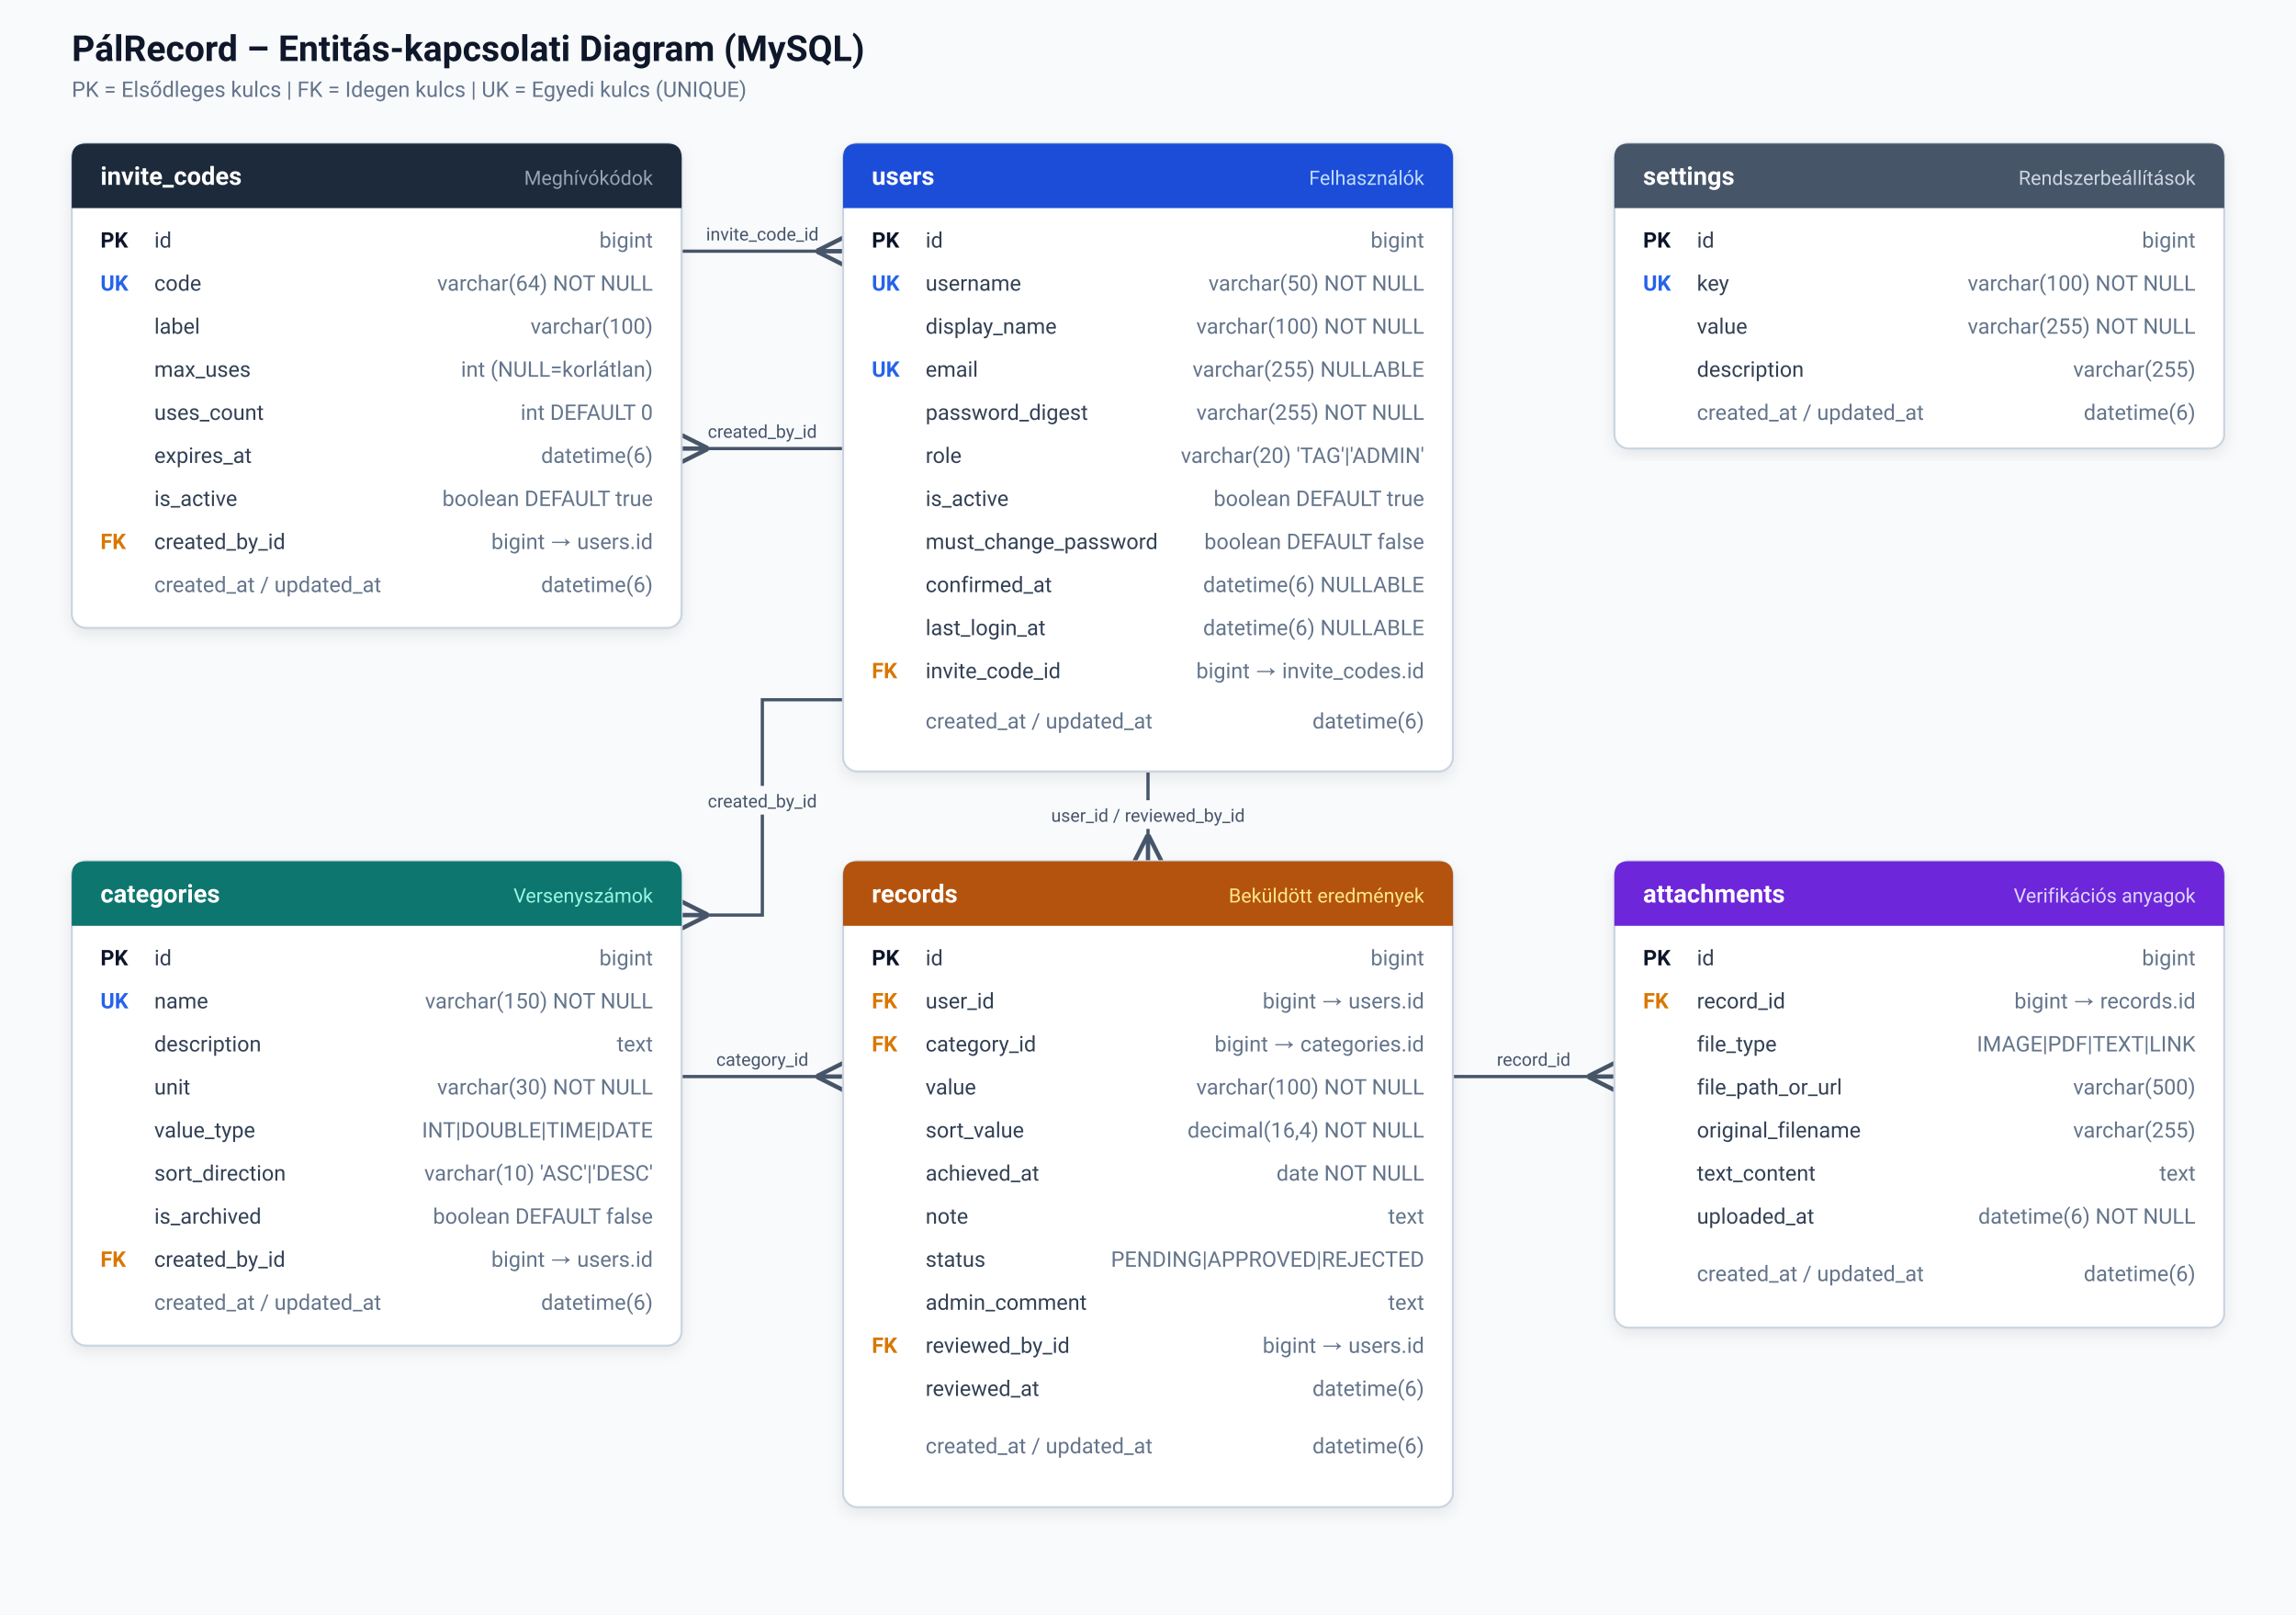
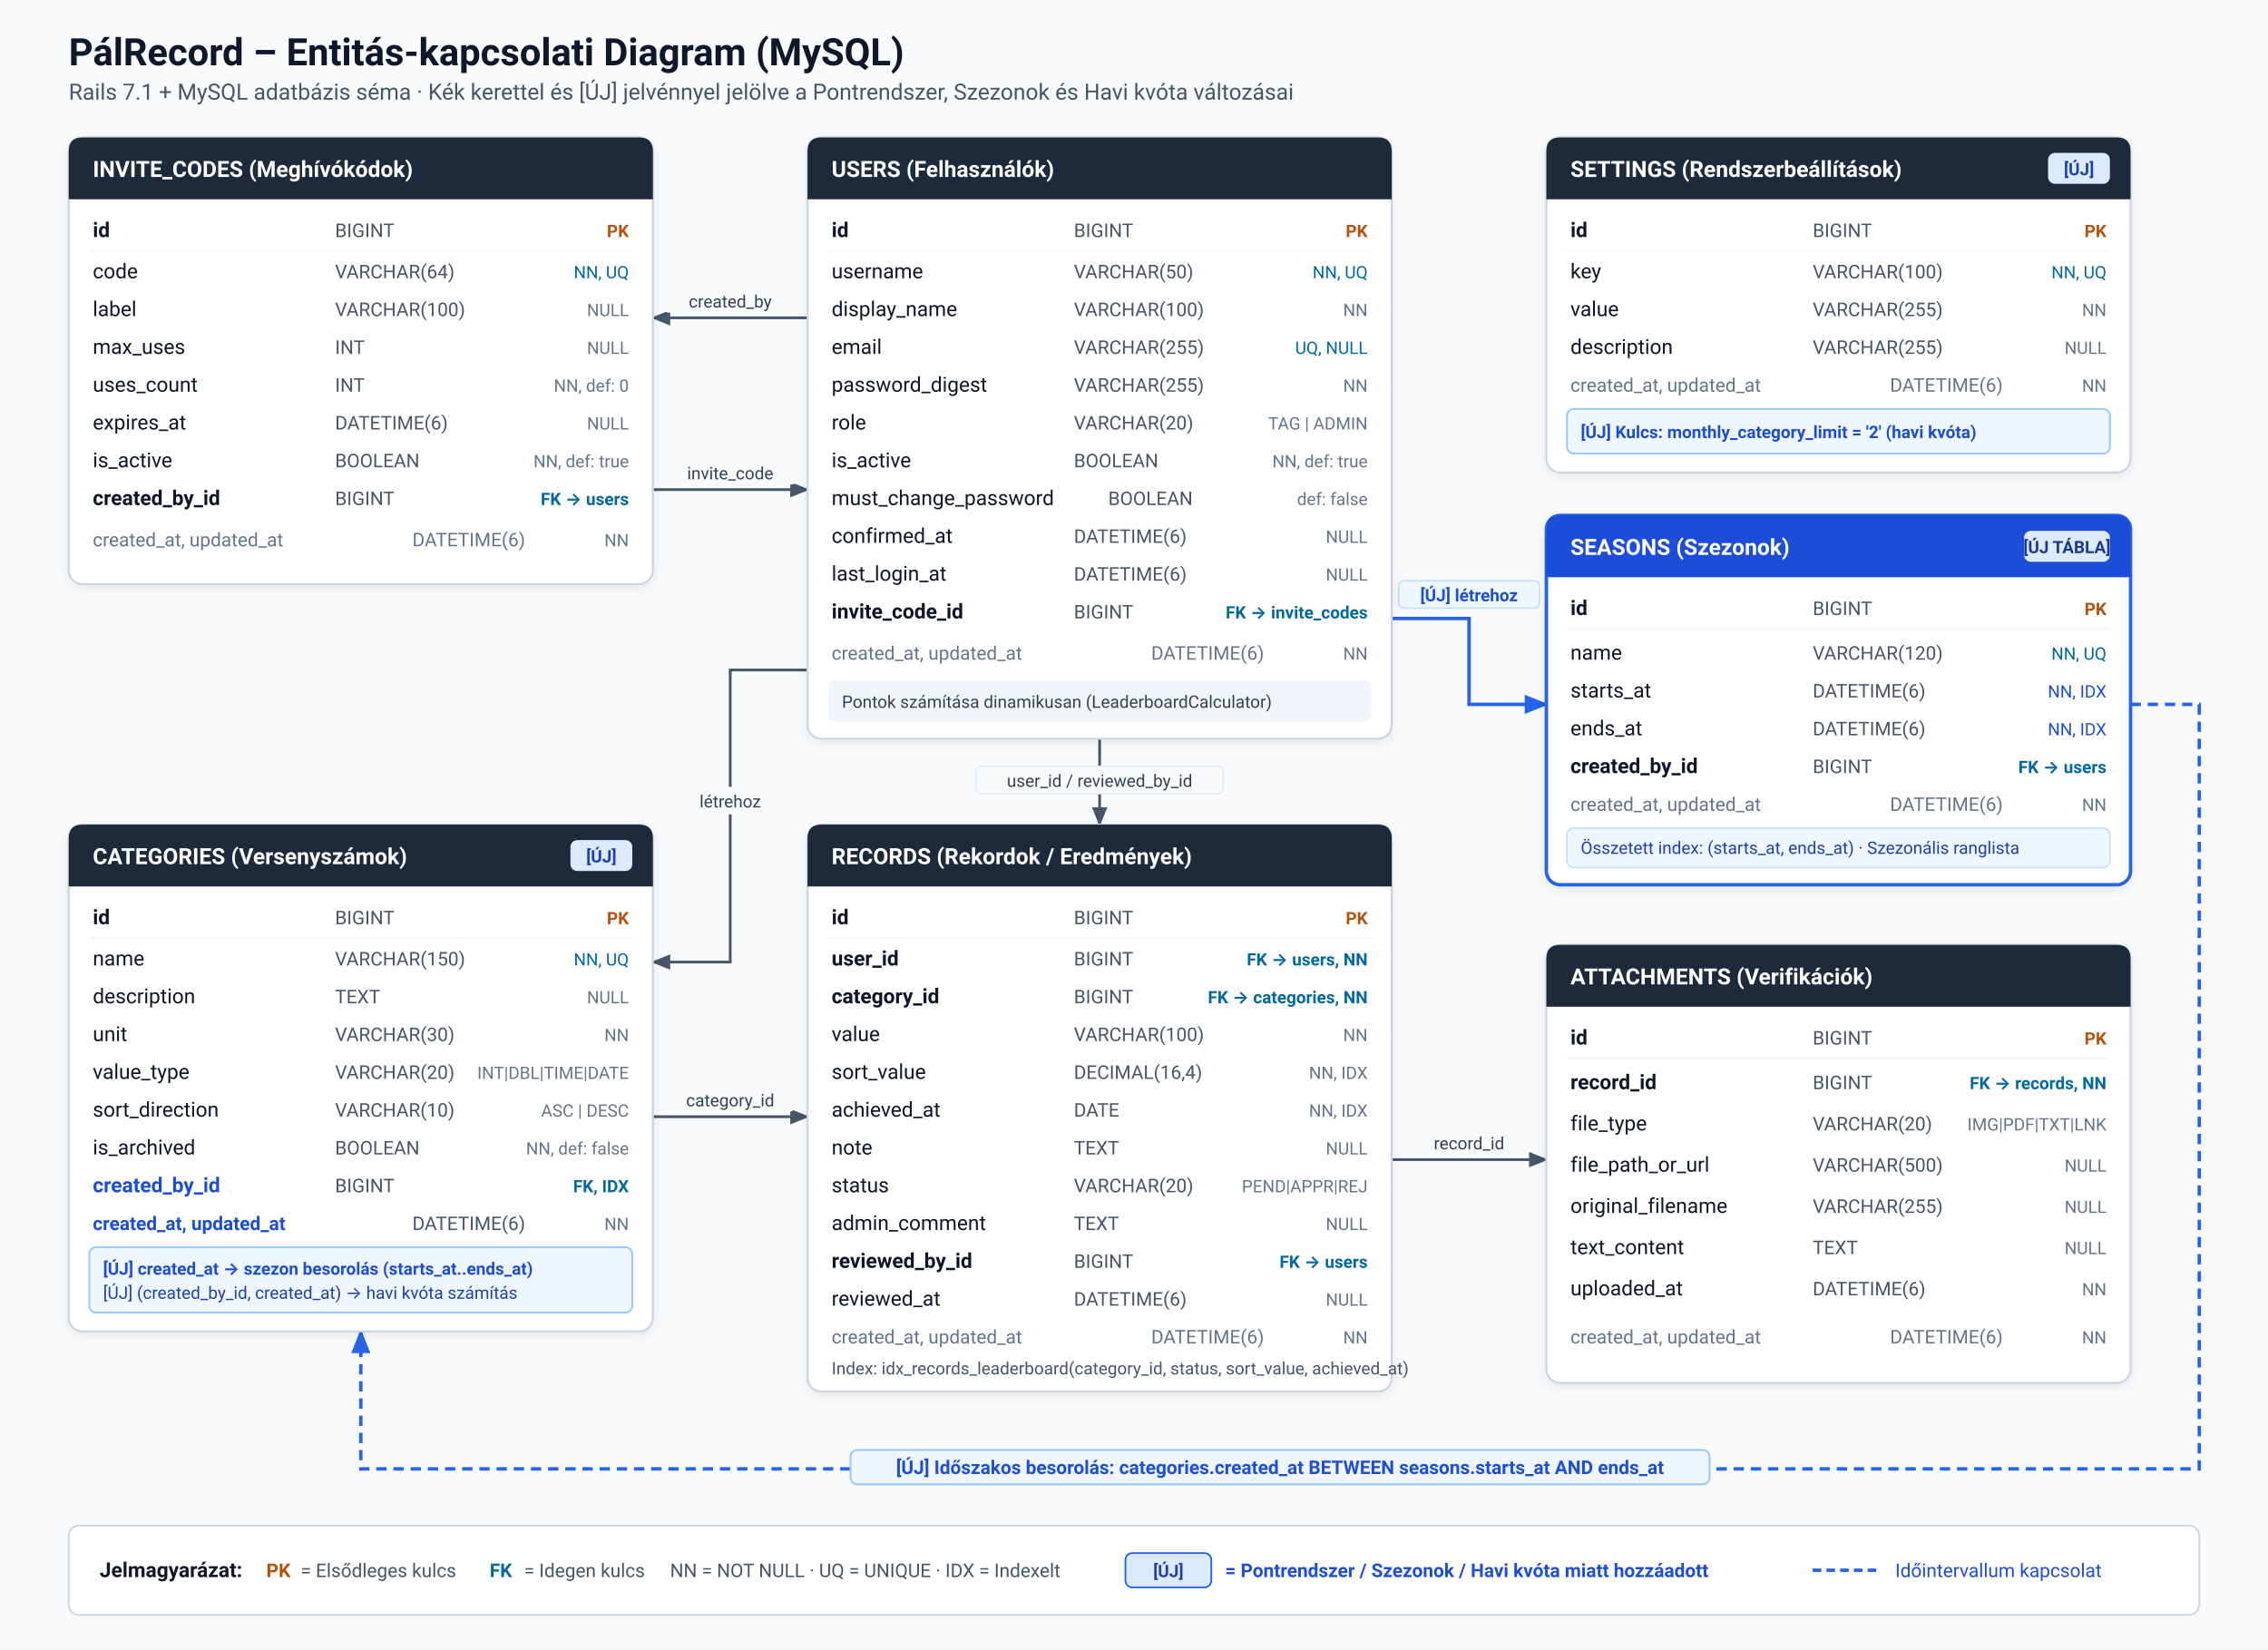
- <svg xmlns="http://www.w3.org/2000/svg" viewBox="0 0 1280 900" width="1280" height="900" font-family="Segoe UI, Roboto, Helvetica, Arial, sans-serif">
+ <svg xmlns="http://www.w3.org/2000/svg" viewBox="0 0 1320 960" width="1320" height="960" font-family="system-ui, -apple-system, Segoe UI, Roboto, sans-serif">
  <defs>
    <filter id="shadow" x="-4%" y="-4%" width="108%" height="108%">
-       <feDropShadow dx="0" dy="3" stdDeviation="4" flood-color="#0f172a" flood-opacity="0.08" />
+       <feDropShadow dx="0" dy="2" stdDeviation="3" flood-color="#0f172a" flood-opacity="0.08" />
    </filter>
-     <marker id="many" viewBox="0 0 12 12" refX="10" refY="6" markerWidth="10" markerHeight="10" orient="auto-start-reverse">
-       <path d="M 0 6 L 10 1 M 0 6 L 10 6 M 0 6 L 10 11" stroke="#475569" stroke-width="1.6" fill="none" />
+     <marker id="arrow" viewBox="0 0 10 10" refX="9" refY="5" markerWidth="7" markerHeight="7" orient="auto-start-reverse">
+       <path d="M 0 1 L 10 5 L 0 9 z" fill="#475569" />
    </marker>
-     <marker id="one" viewBox="0 0 12 12" refX="4" refY="6" markerWidth="10" markerHeight="10" orient="auto-start-reverse">
-       <path d="M 5 1 L 5 11" stroke="#475569" stroke-width="1.8" fill="none" />
+     <marker id="arrow-new" viewBox="0 0 10 10" refX="9" refY="5" markerWidth="7" markerHeight="7" orient="auto-start-reverse">
+       <path d="M 0 1 L 10 5 L 0 9 z" fill="#2563eb" />
    </marker>
  </defs>
-   <rect width="1280" height="900" fill="#f8fafc" />
-   <text x="40" y="34" font-size="20" font-weight="700" fill="#0f172a">PálRecord – Entitás-kapcsolati Diagram (MySQL)</text>
-   <text x="40" y="54" font-size="12" fill="#64748b">PK = Elsődleges kulcs | FK = Idegen kulcs | UK = Egyedi kulcs (UNIQUE)</text>
-   <path d="M 380 140 L 470 140" stroke="#475569" stroke-width="1.8" fill="none" marker-start="url(#one)" marker-end="url(#many)" />
-   <rect x="392" y="122" width="66" height="16" rx="3" fill="#f8fafc" />
-   <text x="425" y="134" font-size="10" text-anchor="middle" fill="#475569">invite_code_id</text>
-   <path d="M 470 250 L 380 250" stroke="#475569" stroke-width="1.8" fill="none" marker-start="url(#one)" marker-end="url(#many)" />
-   <rect x="392" y="232" width="66" height="16" rx="3" fill="#f8fafc" />
-   <text x="425" y="244" font-size="10" text-anchor="middle" fill="#475569">created_by_id</text>
-   <path d="M 470 390 L 425 390 L 425 510 L 380 510" stroke="#475569" stroke-width="1.8" fill="none" marker-start="url(#one)" marker-end="url(#many)" />
-   <rect x="390" y="438" width="70" height="16" rx="3" fill="#f8fafc" />
-   <text x="425" y="450" font-size="10" text-anchor="middle" fill="#475569">created_by_id</text>
-   <path d="M 640 430 L 640 480" stroke="#475569" stroke-width="1.8" fill="none" marker-start="url(#one)" marker-end="url(#many)" />
-   <rect x="575" y="446" width="130" height="16" rx="3" fill="#f8fafc" />
-   <text x="640" y="458" font-size="10" text-anchor="middle" fill="#475569">user_id / reviewed_by_id</text>
-   <path d="M 380 600 L 470 600" stroke="#475569" stroke-width="1.8" fill="none" marker-start="url(#one)" marker-end="url(#many)" />
-   <rect x="395" y="582" width="60" height="16" rx="3" fill="#f8fafc" />
-   <text x="425" y="594" font-size="10" text-anchor="middle" fill="#475569">category_id</text>
-   <path d="M 810 600 L 900 600" stroke="#475569" stroke-width="1.8" fill="none" marker-start="url(#one)" marker-end="url(#many)" />
-   <rect x="828" y="582" width="54" height="16" rx="3" fill="#f8fafc" />
-   <text x="855" y="594" font-size="10" text-anchor="middle" fill="#475569">record_id</text>
+   <rect width="1320" height="960" fill="#f8fafc" />
+   <text x="40" y="38" font-size="22" font-weight="700" fill="#0f172a">PálRecord – Entitás-kapcsolati Diagram (MySQL)</text>
+   <text x="40" y="58" font-size="13" fill="#475569">Rails 7.1 + MySQL adatbázis séma · Kék kerettel és [ÚJ] jelvénnyel jelölve a Pontrendszer, Szezonok és Havi kvóta változásai</text>
+   <path d="M 470 185 L 380 185" fill="none" stroke="#475569" stroke-width="1.6" marker-end="url(#arrow)" />
+   <rect x="387" y="168" width="76" height="14" rx="2" fill="#f8fafc" />
+   <text x="425" y="179" font-size="10" text-anchor="middle" fill="#334155">created_by</text>
+   <path d="M 380 285 L 470 285" fill="none" stroke="#475569" stroke-width="1.6" marker-end="url(#arrow)" />
+   <rect x="387" y="268" width="76" height="14" rx="2" fill="#f8fafc" />
+   <text x="425" y="279" font-size="10" text-anchor="middle" fill="#334155">invite_code</text>
+   <path d="M 470 390 L 425 390 L 425 560 L 380 560" fill="none" stroke="#475569" stroke-width="1.6" marker-end="url(#arrow)" />
+   <rect x="390" y="458" width="70" height="16" rx="3" fill="#f8fafc" />
+   <text x="425" y="470" font-size="10" text-anchor="middle" fill="#334155">létrehoz</text>
+   <path d="M 640 430 L 640 480" fill="none" stroke="#475569" stroke-width="1.6" marker-end="url(#arrow)" />
+   <rect x="568" y="446" width="144" height="16" rx="3" fill="#f8fafc" stroke="#e2e8f0" stroke-width="0.8" />
+   <text x="640" y="458" font-size="10" text-anchor="middle" fill="#334155">user_id / reviewed_by_id</text>
+   <path d="M 380 650 L 470 650" fill="none" stroke="#475569" stroke-width="1.6" marker-end="url(#arrow)" />
+   <rect x="388" y="633" width="74" height="14" rx="2" fill="#f8fafc" />
+   <text x="425" y="644" font-size="10" text-anchor="middle" fill="#334155">category_id</text>
+   <path d="M 810 675 L 900 675" fill="none" stroke="#475569" stroke-width="1.6" marker-end="url(#arrow)" />
+   <rect x="820" y="658" width="70" height="14" rx="2" fill="#f8fafc" />
+   <text x="855" y="669" font-size="10" text-anchor="middle" fill="#334155">record_id</text>
+   <path d="M 810 360 L 855 360 L 855 410 L 900 410" fill="none" stroke="#2563eb" stroke-width="2" marker-end="url(#arrow-new)" />
+   <rect x="814" y="338" width="82" height="16" rx="3" fill="#eff6ff" stroke="#bfdbfe" stroke-width="0.8" />
+   <text x="855" y="350" font-size="10" font-weight="700" text-anchor="middle" fill="#1d4ed8">[ÚJ] létrehoz</text>
+   <path d="M 1240 410 L 1280 410 L 1280 855 L 210 855 L 210 775" fill="none" stroke="#2563eb" stroke-width="2" stroke-dasharray="6,4" marker-end="url(#arrow-new)" />
+   <rect x="495" y="844" width="500" height="20" rx="4" fill="#eff6ff" stroke="#93c5fd" stroke-width="1" />
+   <text x="745" y="858" font-size="11" font-weight="600" text-anchor="middle" fill="#1d4ed8">[ÚJ] Időszakos besorolás: categories.created_at BETWEEN seasons.starts_at AND ends_at</text>
  <g transform="translate(40, 80)" filter="url(#shadow)">
-     <rect width="340" height="270" rx="8" fill="#ffffff" stroke="#cbd5e1" stroke-width="1.2" />
-     <path d="M 0 8 Q 0 0 8 0 L 332 0 Q 340 0 340 8 L 340 36 L 0 36 Z" fill="#1e293b" />
-     <text x="16" y="23" font-size="14" font-weight="700" fill="#ffffff">invite_codes</text>
-     <text x="324" y="23" font-size="11" text-anchor="end" fill="#94a3b8">Meghívókódok</text>
-     <g font-size="12" fill="#334155">
-       <text x="16" y="58" font-weight="700" fill="#0f172a">PK</text>
-       <text x="46" y="58">id</text>
-       <text x="324" y="58" text-anchor="end" fill="#64748b">bigint</text>
-       <text x="16" y="82" font-weight="700" fill="#2563eb">UK</text>
-       <text x="46" y="82">code</text>
-       <text x="324" y="82" text-anchor="end" fill="#64748b">varchar(64) NOT NULL</text>
-       <text x="46" y="106">label</text>
-       <text x="324" y="106" text-anchor="end" fill="#64748b">varchar(100)</text>
-       <text x="46" y="130">max_uses</text>
-       <text x="324" y="130" text-anchor="end" fill="#64748b">int (NULL=korlátlan)</text>
-       <text x="46" y="154">uses_count</text>
-       <text x="324" y="154" text-anchor="end" fill="#64748b">int DEFAULT 0</text>
-       <text x="46" y="178">expires_at</text>
-       <text x="324" y="178" text-anchor="end" fill="#64748b">datetime(6)</text>
-       <text x="46" y="202">is_active</text>
-       <text x="324" y="202" text-anchor="end" fill="#64748b">boolean DEFAULT true</text>
-       <text x="16" y="226" font-weight="700" fill="#d97706">FK</text>
-       <text x="46" y="226">created_by_id</text>
-       <text x="324" y="226" text-anchor="end" fill="#64748b">bigint → users.id</text>
-       <text x="46" y="250" fill="#64748b">created_at / updated_at</text>
-       <text x="324" y="250" text-anchor="end" fill="#64748b">datetime(6)</text>
-     </g>
+     <rect width="340" height="260" rx="8" fill="#ffffff" stroke="#cbd5e1" stroke-width="1.2" />
+     <path d="M 0 8 Q 0 0 8 0 L 332 0 Q 340 0 340 8 L 340 36 L 0 36 Z" fill="#1e293b" />
+     <text x="14" y="23" font-size="13" font-weight="700" fill="#ffffff">INVITE_CODES (Meghívókódok)</text>
+     <text x="14" y="58" font-size="12" font-weight="700" fill="#0f172a">id</text>
+     <text x="155" y="58" font-size="11" fill="#475569">BIGINT</text>
+     <text x="326" y="58" font-size="10" font-weight="700" text-anchor="end" fill="#b45309">PK</text>
+     <line x1="12" y1="66" x2="328" y2="66" stroke="#f1f5f9" />
+     <text x="14" y="82" font-size="12" fill="#0f172a">code</text>
+     <text x="155" y="82" font-size="11" fill="#475569">VARCHAR(64)</text>
+     <text x="326" y="82" font-size="10" text-anchor="end" fill="#0369a1">NN, UQ</text>
+     <text x="14" y="104" font-size="12" fill="#0f172a">label</text>
+     <text x="155" y="104" font-size="11" fill="#475569">VARCHAR(100)</text>
+     <text x="326" y="104" font-size="10" text-anchor="end" fill="#64748b">NULL</text>
+     <text x="14" y="126" font-size="12" fill="#0f172a">max_uses</text>
+     <text x="155" y="126" font-size="11" fill="#475569">INT</text>
+     <text x="326" y="126" font-size="10" text-anchor="end" fill="#64748b">NULL</text>
+     <text x="14" y="148" font-size="12" fill="#0f172a">uses_count</text>
+     <text x="155" y="148" font-size="11" fill="#475569">INT</text>
+     <text x="326" y="148" font-size="10" text-anchor="end" fill="#64748b">NN, def: 0</text>
+     <text x="14" y="170" font-size="12" fill="#0f172a">expires_at</text>
+     <text x="155" y="170" font-size="11" fill="#475569">DATETIME(6)</text>
+     <text x="326" y="170" font-size="10" text-anchor="end" fill="#64748b">NULL</text>
+     <text x="14" y="192" font-size="12" fill="#0f172a">is_active</text>
+     <text x="155" y="192" font-size="11" fill="#475569">BOOLEAN</text>
+     <text x="326" y="192" font-size="10" text-anchor="end" fill="#64748b">NN, def: true</text>
+     <text x="14" y="214" font-size="12" font-weight="600" fill="#0f172a">created_by_id</text>
+     <text x="155" y="214" font-size="11" fill="#475569">BIGINT</text>
+     <text x="326" y="214" font-size="10" font-weight="700" text-anchor="end" fill="#0369a1">FK → users</text>
+     <text x="14" y="238" font-size="11" fill="#64748b">created_at, updated_at</text>
+     <text x="200" y="238" font-size="11" fill="#64748b">DATETIME(6)</text>
+     <text x="326" y="238" font-size="10" text-anchor="end" fill="#64748b">NN</text>
  </g>
  <g transform="translate(470, 80)" filter="url(#shadow)">
    <rect width="340" height="350" rx="8" fill="#ffffff" stroke="#cbd5e1" stroke-width="1.2" />
+     <path d="M 0 8 Q 0 0 8 0 L 332 0 Q 340 0 340 8 L 340 36 L 0 36 Z" fill="#1e293b" />
+     <text x="14" y="23" font-size="13" font-weight="700" fill="#ffffff">USERS (Felhasználók)</text>
+     <text x="14" y="58" font-size="12" font-weight="700" fill="#0f172a">id</text>
+     <text x="155" y="58" font-size="11" fill="#475569">BIGINT</text>
+     <text x="326" y="58" font-size="10" font-weight="700" text-anchor="end" fill="#b45309">PK</text>
+     <line x1="12" y1="66" x2="328" y2="66" stroke="#f1f5f9" />
+     <text x="14" y="82" font-size="12" fill="#0f172a">username</text>
+     <text x="155" y="82" font-size="11" fill="#475569">VARCHAR(50)</text>
+     <text x="326" y="82" font-size="10" text-anchor="end" fill="#0369a1">NN, UQ</text>
+     <text x="14" y="104" font-size="12" fill="#0f172a">display_name</text>
+     <text x="155" y="104" font-size="11" fill="#475569">VARCHAR(100)</text>
+     <text x="326" y="104" font-size="10" text-anchor="end" fill="#64748b">NN</text>
+     <text x="14" y="126" font-size="12" fill="#0f172a">email</text>
+     <text x="155" y="126" font-size="11" fill="#475569">VARCHAR(255)</text>
+     <text x="326" y="126" font-size="10" text-anchor="end" fill="#0369a1">UQ, NULL</text>
+     <text x="14" y="148" font-size="12" fill="#0f172a">password_digest</text>
+     <text x="155" y="148" font-size="11" fill="#475569">VARCHAR(255)</text>
+     <text x="326" y="148" font-size="10" text-anchor="end" fill="#64748b">NN</text>
+     <text x="14" y="170" font-size="12" fill="#0f172a">role</text>
+     <text x="155" y="170" font-size="11" fill="#475569">VARCHAR(20)</text>
+     <text x="326" y="170" font-size="10" text-anchor="end" fill="#64748b">TAG | ADMIN</text>
+     <text x="14" y="192" font-size="12" fill="#0f172a">is_active</text>
+     <text x="155" y="192" font-size="11" fill="#475569">BOOLEAN</text>
+     <text x="326" y="192" font-size="10" text-anchor="end" fill="#64748b">NN, def: true</text>
+     <text x="14" y="214" font-size="12" fill="#0f172a">must_change_password</text>
+     <text x="175" y="214" font-size="11" fill="#475569">BOOLEAN</text>
+     <text x="326" y="214" font-size="10" text-anchor="end" fill="#64748b">def: false</text>
+     <text x="14" y="236" font-size="12" fill="#0f172a">confirmed_at</text>
+     <text x="155" y="236" font-size="11" fill="#475569">DATETIME(6)</text>
+     <text x="326" y="236" font-size="10" text-anchor="end" fill="#64748b">NULL</text>
+     <text x="14" y="258" font-size="12" fill="#0f172a">last_login_at</text>
+     <text x="155" y="258" font-size="11" fill="#475569">DATETIME(6)</text>
+     <text x="326" y="258" font-size="10" text-anchor="end" fill="#64748b">NULL</text>
+     <text x="14" y="280" font-size="12" font-weight="600" fill="#0f172a">invite_code_id</text>
+     <text x="155" y="280" font-size="11" fill="#475569">BIGINT</text>
+     <text x="326" y="280" font-size="10" font-weight="700" text-anchor="end" fill="#0369a1">FK → invite_codes</text>
+     <text x="14" y="304" font-size="11" fill="#64748b">created_at, updated_at</text>
+     <text x="200" y="304" font-size="11" fill="#64748b">DATETIME(6)</text>
+     <text x="326" y="304" font-size="10" text-anchor="end" fill="#64748b">NN</text>
+     <rect x="12" y="316" width="316" height="24" rx="4" fill="#f1f5f9" />
+     <text x="20" y="332" font-size="10" fill="#334155">Pontok számítása dinamikusan (LeaderboardCalculator)</text>
+   </g>
+   <g transform="translate(900, 80)" filter="url(#shadow)">
+     <rect width="340" height="195" rx="8" fill="#ffffff" stroke="#cbd5e1" stroke-width="1.2" />
+     <path d="M 0 8 Q 0 0 8 0 L 332 0 Q 340 0 340 8 L 340 36 L 0 36 Z" fill="#1e293b" />
+     <text x="14" y="23" font-size="13" font-weight="700" fill="#ffffff">SETTINGS (Rendszerbeállítások)</text>
+     <rect x="292" y="9" width="36" height="18" rx="4" fill="#dbeafe" />
+     <text x="310" y="22" font-size="10" font-weight="700" text-anchor="middle" fill="#1e40af">[ÚJ]</text>
+     <text x="14" y="58" font-size="12" font-weight="700" fill="#0f172a">id</text>
+     <text x="155" y="58" font-size="11" fill="#475569">BIGINT</text>
+     <text x="326" y="58" font-size="10" font-weight="700" text-anchor="end" fill="#b45309">PK</text>
+     <line x1="12" y1="66" x2="328" y2="66" stroke="#f1f5f9" />
+     <text x="14" y="82" font-size="12" fill="#0f172a">key</text>
+     <text x="155" y="82" font-size="11" fill="#475569">VARCHAR(100)</text>
+     <text x="326" y="82" font-size="10" text-anchor="end" fill="#0369a1">NN, UQ</text>
+     <text x="14" y="104" font-size="12" fill="#0f172a">value</text>
+     <text x="155" y="104" font-size="11" fill="#475569">VARCHAR(255)</text>
+     <text x="326" y="104" font-size="10" text-anchor="end" fill="#64748b">NN</text>
+     <text x="14" y="126" font-size="12" fill="#0f172a">description</text>
+     <text x="155" y="126" font-size="11" fill="#475569">VARCHAR(255)</text>
+     <text x="326" y="126" font-size="10" text-anchor="end" fill="#64748b">NULL</text>
+     <text x="14" y="148" font-size="11" fill="#64748b">created_at, updated_at</text>
+     <text x="200" y="148" font-size="11" fill="#64748b">DATETIME(6)</text>
+     <text x="326" y="148" font-size="10" text-anchor="end" fill="#64748b">NN</text>
+     <rect x="12" y="158" width="316" height="26" rx="4" fill="#eff6ff" stroke="#93c5fd" stroke-width="1" />
+     <text x="20" y="175" font-size="10" font-weight="700" fill="#1d4ed8">[ÚJ] Kulcs: monthly_category_limit = '2' (havi kvóta)</text>
+   </g>
+   <g transform="translate(900, 300)" filter="url(#shadow)">
+     <rect width="340" height="215" rx="8" fill="#ffffff" stroke="#2563eb" stroke-width="2" />
    <path d="M 0 8 Q 0 0 8 0 L 332 0 Q 340 0 340 8 L 340 36 L 0 36 Z" fill="#1d4ed8" />
-     <text x="16" y="23" font-size="14" font-weight="700" fill="#ffffff">users</text>
-     <text x="324" y="23" font-size="11" text-anchor="end" fill="#bfdbfe">Felhasználók</text>
-     <g font-size="12" fill="#334155">
-       <text x="16" y="58" font-weight="700" fill="#0f172a">PK</text>
-       <text x="46" y="58">id</text>
-       <text x="324" y="58" text-anchor="end" fill="#64748b">bigint</text>
-       <text x="16" y="82" font-weight="700" fill="#2563eb">UK</text>
-       <text x="46" y="82">username</text>
-       <text x="324" y="82" text-anchor="end" fill="#64748b">varchar(50) NOT NULL</text>
-       <text x="46" y="106">display_name</text>
-       <text x="324" y="106" text-anchor="end" fill="#64748b">varchar(100) NOT NULL</text>
-       <text x="16" y="130" font-weight="700" fill="#2563eb">UK</text>
-       <text x="46" y="130">email</text>
-       <text x="324" y="130" text-anchor="end" fill="#64748b">varchar(255) NULLABLE</text>
-       <text x="46" y="154">password_digest</text>
-       <text x="324" y="154" text-anchor="end" fill="#64748b">varchar(255) NOT NULL</text>
-       <text x="46" y="178">role</text>
-       <text x="324" y="178" text-anchor="end" fill="#64748b">varchar(20) 'TAG'|'ADMIN'</text>
-       <text x="46" y="202">is_active</text>
-       <text x="324" y="202" text-anchor="end" fill="#64748b">boolean DEFAULT true</text>
-       <text x="46" y="226">must_change_password</text>
-       <text x="324" y="226" text-anchor="end" fill="#64748b">boolean DEFAULT false</text>
-       <text x="46" y="250">confirmed_at</text>
-       <text x="324" y="250" text-anchor="end" fill="#64748b">datetime(6) NULLABLE</text>
-       <text x="46" y="274">last_login_at</text>
-       <text x="324" y="274" text-anchor="end" fill="#64748b">datetime(6) NULLABLE</text>
-       <text x="16" y="298" font-weight="700" fill="#d97706">FK</text>
-       <text x="46" y="298">invite_code_id</text>
-       <text x="324" y="298" text-anchor="end" fill="#64748b">bigint → invite_codes.id</text>
-       <text x="46" y="326" fill="#64748b">created_at / updated_at</text>
-       <text x="324" y="326" text-anchor="end" fill="#64748b">datetime(6)</text>
-     </g>
-   </g>
-   <g transform="translate(900, 80)" filter="url(#shadow)">
-     <rect width="340" height="170" rx="8" fill="#ffffff" stroke="#cbd5e1" stroke-width="1.2" />
-     <path d="M 0 8 Q 0 0 8 0 L 332 0 Q 340 0 340 8 L 340 36 L 0 36 Z" fill="#475569" />
-     <text x="16" y="23" font-size="14" font-weight="700" fill="#ffffff">settings</text>
-     <text x="324" y="23" font-size="11" text-anchor="end" fill="#cbd5e1">Rendszerbeállítások</text>
-     <g font-size="12" fill="#334155">
-       <text x="16" y="58" font-weight="700" fill="#0f172a">PK</text>
-       <text x="46" y="58">id</text>
-       <text x="324" y="58" text-anchor="end" fill="#64748b">bigint</text>
-       <text x="16" y="82" font-weight="700" fill="#2563eb">UK</text>
-       <text x="46" y="82">key</text>
-       <text x="324" y="82" text-anchor="end" fill="#64748b">varchar(100) NOT NULL</text>
-       <text x="46" y="106">value</text>
-       <text x="324" y="106" text-anchor="end" fill="#64748b">varchar(255) NOT NULL</text>
-       <text x="46" y="130">description</text>
-       <text x="324" y="130" text-anchor="end" fill="#64748b">varchar(255)</text>
-       <text x="46" y="154" fill="#64748b">created_at / updated_at</text>
-       <text x="324" y="154" text-anchor="end" fill="#64748b">datetime(6)</text>
-     </g>
+     <text x="14" y="23" font-size="13" font-weight="700" fill="#ffffff">SEASONS (Szezonok)</text>
+     <rect x="278" y="9" width="50" height="18" rx="4" fill="#dbeafe" />
+     <text x="303" y="22" font-size="10" font-weight="700" text-anchor="middle" fill="#1e3a8a">[ÚJ TÁBLA]</text>
+     <text x="14" y="58" font-size="12" font-weight="700" fill="#0f172a">id</text>
+     <text x="155" y="58" font-size="11" fill="#475569">BIGINT</text>
+     <text x="326" y="58" font-size="10" font-weight="700" text-anchor="end" fill="#b45309">PK</text>
+     <line x1="12" y1="66" x2="328" y2="66" stroke="#eff6ff" />
+     <text x="14" y="84" font-size="12" fill="#0f172a">name</text>
+     <text x="155" y="84" font-size="11" fill="#475569">VARCHAR(120)</text>
+     <text x="326" y="84" font-size="10" text-anchor="end" fill="#0369a1">NN, UQ</text>
+     <text x="14" y="106" font-size="12" fill="#0f172a">starts_at</text>
+     <text x="155" y="106" font-size="11" fill="#475569">DATETIME(6)</text>
+     <text x="326" y="106" font-size="10" text-anchor="end" fill="#1d4ed8">NN, IDX</text>
+     <text x="14" y="128" font-size="12" fill="#0f172a">ends_at</text>
+     <text x="155" y="128" font-size="11" fill="#475569">DATETIME(6)</text>
+     <text x="326" y="128" font-size="10" text-anchor="end" fill="#1d4ed8">NN, IDX</text>
+     <text x="14" y="150" font-size="12" font-weight="600" fill="#0f172a">created_by_id</text>
+     <text x="155" y="150" font-size="11" fill="#475569">BIGINT</text>
+     <text x="326" y="150" font-size="10" font-weight="700" text-anchor="end" fill="#0369a1">FK → users</text>
+     <text x="14" y="172" font-size="11" fill="#64748b">created_at, updated_at</text>
+     <text x="200" y="172" font-size="11" fill="#64748b">DATETIME(6)</text>
+     <text x="326" y="172" font-size="10" text-anchor="end" fill="#64748b">NN</text>
+     <rect x="12" y="182" width="316" height="23" rx="4" fill="#eff6ff" stroke="#bfdbfe" stroke-width="0.8" />
+     <text x="20" y="197" font-size="10" fill="#1e40af">Összetett index: (starts_at, ends_at) · Szezonális ranglista</text>
  </g>
  <g transform="translate(40, 480)" filter="url(#shadow)">
-     <rect width="340" height="270" rx="8" fill="#ffffff" stroke="#cbd5e1" stroke-width="1.2" />
-     <path d="M 0 8 Q 0 0 8 0 L 332 0 Q 340 0 340 8 L 340 36 L 0 36 Z" fill="#0f766e" />
-     <text x="16" y="23" font-size="14" font-weight="700" fill="#ffffff">categories</text>
-     <text x="324" y="23" font-size="11" text-anchor="end" fill="#99f6e4">Versenyszámok</text>
-     <g font-size="12" fill="#334155">
-       <text x="16" y="58" font-weight="700" fill="#0f172a">PK</text>
-       <text x="46" y="58">id</text>
-       <text x="324" y="58" text-anchor="end" fill="#64748b">bigint</text>
-       <text x="16" y="82" font-weight="700" fill="#2563eb">UK</text>
-       <text x="46" y="82">name</text>
-       <text x="324" y="82" text-anchor="end" fill="#64748b">varchar(150) NOT NULL</text>
-       <text x="46" y="106">description</text>
-       <text x="324" y="106" text-anchor="end" fill="#64748b">text</text>
-       <text x="46" y="130">unit</text>
-       <text x="324" y="130" text-anchor="end" fill="#64748b">varchar(30) NOT NULL</text>
-       <text x="46" y="154">value_type</text>
-       <text x="324" y="154" text-anchor="end" fill="#64748b">INT|DOUBLE|TIME|DATE</text>
-       <text x="46" y="178">sort_direction</text>
-       <text x="324" y="178" text-anchor="end" fill="#64748b">varchar(10) 'ASC'|'DESC'</text>
-       <text x="46" y="202">is_archived</text>
-       <text x="324" y="202" text-anchor="end" fill="#64748b">boolean DEFAULT false</text>
-       <text x="16" y="226" font-weight="700" fill="#d97706">FK</text>
-       <text x="46" y="226">created_by_id</text>
-       <text x="324" y="226" text-anchor="end" fill="#64748b">bigint → users.id</text>
-       <text x="46" y="250" fill="#64748b">created_at / updated_at</text>
-       <text x="324" y="250" text-anchor="end" fill="#64748b">datetime(6)</text>
-     </g>
+     <rect width="340" height="295" rx="8" fill="#ffffff" stroke="#cbd5e1" stroke-width="1.2" />
+     <path d="M 0 8 Q 0 0 8 0 L 332 0 Q 340 0 340 8 L 340 36 L 0 36 Z" fill="#1e293b" />
+     <text x="14" y="23" font-size="13" font-weight="700" fill="#ffffff">CATEGORIES (Versenyszámok)</text>
+     <rect x="292" y="9" width="36" height="18" rx="4" fill="#dbeafe" />
+     <text x="310" y="22" font-size="10" font-weight="700" text-anchor="middle" fill="#1e40af">[ÚJ]</text>
+     <text x="14" y="58" font-size="12" font-weight="700" fill="#0f172a">id</text>
+     <text x="155" y="58" font-size="11" fill="#475569">BIGINT</text>
+     <text x="326" y="58" font-size="10" font-weight="700" text-anchor="end" fill="#b45309">PK</text>
+     <line x1="12" y1="66" x2="328" y2="66" stroke="#f1f5f9" />
+     <text x="14" y="82" font-size="12" fill="#0f172a">name</text>
+     <text x="155" y="82" font-size="11" fill="#475569">VARCHAR(150)</text>
+     <text x="326" y="82" font-size="10" text-anchor="end" fill="#0369a1">NN, UQ</text>
+     <text x="14" y="104" font-size="12" fill="#0f172a">description</text>
+     <text x="155" y="104" font-size="11" fill="#475569">TEXT</text>
+     <text x="326" y="104" font-size="10" text-anchor="end" fill="#64748b">NULL</text>
+     <text x="14" y="126" font-size="12" fill="#0f172a">unit</text>
+     <text x="155" y="126" font-size="11" fill="#475569">VARCHAR(30)</text>
+     <text x="326" y="126" font-size="10" text-anchor="end" fill="#64748b">NN</text>
+     <text x="14" y="148" font-size="12" fill="#0f172a">value_type</text>
+     <text x="155" y="148" font-size="11" fill="#475569">VARCHAR(20)</text>
+     <text x="326" y="148" font-size="10" text-anchor="end" fill="#64748b">INT|DBL|TIME|DATE</text>
+     <text x="14" y="170" font-size="12" fill="#0f172a">sort_direction</text>
+     <text x="155" y="170" font-size="11" fill="#475569">VARCHAR(10)</text>
+     <text x="326" y="170" font-size="10" text-anchor="end" fill="#64748b">ASC | DESC</text>
+     <text x="14" y="192" font-size="12" fill="#0f172a">is_archived</text>
+     <text x="155" y="192" font-size="11" fill="#475569">BOOLEAN</text>
+     <text x="326" y="192" font-size="10" text-anchor="end" fill="#64748b">NN, def: false</text>
+     <text x="14" y="214" font-size="12" font-weight="600" fill="#1d4ed8">created_by_id</text>
+     <text x="155" y="214" font-size="11" fill="#475569">BIGINT</text>
+     <text x="326" y="214" font-size="10" font-weight="700" text-anchor="end" fill="#0369a1">FK, IDX</text>
+     <text x="14" y="236" font-size="11" font-weight="600" fill="#1d4ed8">created_at, updated_at</text>
+     <text x="200" y="236" font-size="11" fill="#475569">DATETIME(6)</text>
+     <text x="326" y="236" font-size="10" text-anchor="end" fill="#64748b">NN</text>
+     <rect x="12" y="246" width="316" height="38" rx="4" fill="#eff6ff" stroke="#93c5fd" stroke-width="1" />
+     <text x="20" y="262" font-size="10" font-weight="700" fill="#1d4ed8">[ÚJ] created_at → szezon besorolás (starts_at..ends_at)</text>
+     <text x="20" y="276" font-size="10" fill="#1e40af">[ÚJ] (created_by_id, created_at) → havi kvóta számítás</text>
  </g>
  <g transform="translate(470, 480)" filter="url(#shadow)">
-     <rect width="340" height="360" rx="8" fill="#ffffff" stroke="#cbd5e1" stroke-width="1.2" />
-     <path d="M 0 8 Q 0 0 8 0 L 332 0 Q 340 0 340 8 L 340 36 L 0 36 Z" fill="#b45309" />
-     <text x="16" y="23" font-size="14" font-weight="700" fill="#ffffff">records</text>
-     <text x="324" y="23" font-size="11" text-anchor="end" fill="#fde68a">Beküldött eredmények</text>
-     <g font-size="12" fill="#334155">
-       <text x="16" y="58" font-weight="700" fill="#0f172a">PK</text>
-       <text x="46" y="58">id</text>
-       <text x="324" y="58" text-anchor="end" fill="#64748b">bigint</text>
-       <text x="16" y="82" font-weight="700" fill="#d97706">FK</text>
-       <text x="46" y="82">user_id</text>
-       <text x="324" y="82" text-anchor="end" fill="#64748b">bigint → users.id</text>
-       <text x="16" y="106" font-weight="700" fill="#d97706">FK</text>
-       <text x="46" y="106">category_id</text>
-       <text x="324" y="106" text-anchor="end" fill="#64748b">bigint → categories.id</text>
-       <text x="46" y="130">value</text>
-       <text x="324" y="130" text-anchor="end" fill="#64748b">varchar(100) NOT NULL</text>
-       <text x="46" y="154">sort_value</text>
-       <text x="324" y="154" text-anchor="end" fill="#64748b">decimal(16,4) NOT NULL</text>
-       <text x="46" y="178">achieved_at</text>
-       <text x="324" y="178" text-anchor="end" fill="#64748b">date NOT NULL</text>
-       <text x="46" y="202">note</text>
-       <text x="324" y="202" text-anchor="end" fill="#64748b">text</text>
-       <text x="46" y="226">status</text>
-       <text x="324" y="226" text-anchor="end" fill="#64748b">PENDING|APPROVED|REJECTED</text>
-       <text x="46" y="250">admin_comment</text>
-       <text x="324" y="250" text-anchor="end" fill="#64748b">text</text>
-       <text x="16" y="274" font-weight="700" fill="#d97706">FK</text>
-       <text x="46" y="274">reviewed_by_id</text>
-       <text x="324" y="274" text-anchor="end" fill="#64748b">bigint → users.id</text>
-       <text x="46" y="298">reviewed_at</text>
-       <text x="324" y="298" text-anchor="end" fill="#64748b">datetime(6)</text>
-       <text x="46" y="330" fill="#64748b">created_at / updated_at</text>
-       <text x="324" y="330" text-anchor="end" fill="#64748b">datetime(6)</text>
-     </g>
-   </g>
-   <g transform="translate(900, 480)" filter="url(#shadow)">
-     <rect width="340" height="260" rx="8" fill="#ffffff" stroke="#cbd5e1" stroke-width="1.2" />
-     <path d="M 0 8 Q 0 0 8 0 L 332 0 Q 340 0 340 8 L 340 36 L 0 36 Z" fill="#6d28d9" />
-     <text x="16" y="23" font-size="14" font-weight="700" fill="#ffffff">attachments</text>
-     <text x="324" y="23" font-size="11" text-anchor="end" fill="#ddd6fe">Verifikációs anyagok</text>
-     <g font-size="12" fill="#334155">
-       <text x="16" y="58" font-weight="700" fill="#0f172a">PK</text>
-       <text x="46" y="58">id</text>
-       <text x="324" y="58" text-anchor="end" fill="#64748b">bigint</text>
-       <text x="16" y="82" font-weight="700" fill="#d97706">FK</text>
-       <text x="46" y="82">record_id</text>
-       <text x="324" y="82" text-anchor="end" fill="#64748b">bigint → records.id</text>
-       <text x="46" y="106">file_type</text>
-       <text x="324" y="106" text-anchor="end" fill="#64748b">IMAGE|PDF|TEXT|LINK</text>
-       <text x="46" y="130">file_path_or_url</text>
-       <text x="324" y="130" text-anchor="end" fill="#64748b">varchar(500)</text>
-       <text x="46" y="154">original_filename</text>
-       <text x="324" y="154" text-anchor="end" fill="#64748b">varchar(255)</text>
-       <text x="46" y="178">text_content</text>
-       <text x="324" y="178" text-anchor="end" fill="#64748b">text</text>
-       <text x="46" y="202">uploaded_at</text>
-       <text x="324" y="202" text-anchor="end" fill="#64748b">datetime(6) NOT NULL</text>
-       <text x="46" y="234" fill="#64748b">created_at / updated_at</text>
-       <text x="324" y="234" text-anchor="end" fill="#64748b">datetime(6)</text>
-     </g>
+     <rect width="340" height="330" rx="8" fill="#ffffff" stroke="#cbd5e1" stroke-width="1.2" />
+     <path d="M 0 8 Q 0 0 8 0 L 332 0 Q 340 0 340 8 L 340 36 L 0 36 Z" fill="#1e293b" />
+     <text x="14" y="23" font-size="13" font-weight="700" fill="#ffffff">RECORDS (Rekordok / Eredmények)</text>
+     <text x="14" y="58" font-size="12" font-weight="700" fill="#0f172a">id</text>
+     <text x="155" y="58" font-size="11" fill="#475569">BIGINT</text>
+     <text x="326" y="58" font-size="10" font-weight="700" text-anchor="end" fill="#b45309">PK</text>
+     <line x1="12" y1="66" x2="328" y2="66" stroke="#f1f5f9" />
+     <text x="14" y="82" font-size="12" font-weight="600" fill="#0f172a">user_id</text>
+     <text x="155" y="82" font-size="11" fill="#475569">BIGINT</text>
+     <text x="326" y="82" font-size="10" font-weight="700" text-anchor="end" fill="#0369a1">FK → users, NN</text>
+     <text x="14" y="104" font-size="12" font-weight="600" fill="#0f172a">category_id</text>
+     <text x="155" y="104" font-size="11" fill="#475569">BIGINT</text>
+     <text x="326" y="104" font-size="10" font-weight="700" text-anchor="end" fill="#0369a1">FK → categories, NN</text>
+     <text x="14" y="126" font-size="12" fill="#0f172a">value</text>
+     <text x="155" y="126" font-size="11" fill="#475569">VARCHAR(100)</text>
+     <text x="326" y="126" font-size="10" text-anchor="end" fill="#64748b">NN</text>
+     <text x="14" y="148" font-size="12" fill="#0f172a">sort_value</text>
+     <text x="155" y="148" font-size="11" fill="#475569">DECIMAL(16,4)</text>
+     <text x="326" y="148" font-size="10" text-anchor="end" fill="#64748b">NN, IDX</text>
+     <text x="14" y="170" font-size="12" fill="#0f172a">achieved_at</text>
+     <text x="155" y="170" font-size="11" fill="#475569">DATE</text>
+     <text x="326" y="170" font-size="10" text-anchor="end" fill="#64748b">NN, IDX</text>
+     <text x="14" y="192" font-size="12" fill="#0f172a">note</text>
+     <text x="155" y="192" font-size="11" fill="#475569">TEXT</text>
+     <text x="326" y="192" font-size="10" text-anchor="end" fill="#64748b">NULL</text>
+     <text x="14" y="214" font-size="12" fill="#0f172a">status</text>
+     <text x="155" y="214" font-size="11" fill="#475569">VARCHAR(20)</text>
+     <text x="326" y="214" font-size="10" text-anchor="end" fill="#64748b">PEND|APPR|REJ</text>
+     <text x="14" y="236" font-size="12" fill="#0f172a">admin_comment</text>
+     <text x="155" y="236" font-size="11" fill="#475569">TEXT</text>
+     <text x="326" y="236" font-size="10" text-anchor="end" fill="#64748b">NULL</text>
+     <text x="14" y="258" font-size="12" font-weight="600" fill="#0f172a">reviewed_by_id</text>
+     <text x="155" y="258" font-size="11" fill="#475569">BIGINT</text>
+     <text x="326" y="258" font-size="10" font-weight="700" text-anchor="end" fill="#0369a1">FK → users</text>
+     <text x="14" y="280" font-size="12" fill="#0f172a">reviewed_at</text>
+     <text x="155" y="280" font-size="11" fill="#475569">DATETIME(6)</text>
+     <text x="326" y="280" font-size="10" text-anchor="end" fill="#64748b">NULL</text>
+     <text x="14" y="302" font-size="11" fill="#64748b">created_at, updated_at</text>
+     <text x="200" y="302" font-size="11" fill="#64748b">DATETIME(6)</text>
+     <text x="326" y="302" font-size="10" text-anchor="end" fill="#64748b">NN</text>
+     <text x="14" y="320" font-size="10" fill="#475569">Index: idx_records_leaderboard(category_id, status, sort_value, achieved_at)</text>
+   </g>
+   <g transform="translate(900, 550)" filter="url(#shadow)">
+     <rect width="340" height="255" rx="8" fill="#ffffff" stroke="#cbd5e1" stroke-width="1.2" />
+     <path d="M 0 8 Q 0 0 8 0 L 332 0 Q 340 0 340 8 L 340 36 L 0 36 Z" fill="#1e293b" />
+     <text x="14" y="23" font-size="13" font-weight="700" fill="#ffffff">ATTACHMENTS (Verifikációk)</text>
+     <text x="14" y="58" font-size="12" font-weight="700" fill="#0f172a">id</text>
+     <text x="155" y="58" font-size="11" fill="#475569">BIGINT</text>
+     <text x="326" y="58" font-size="10" font-weight="700" text-anchor="end" fill="#b45309">PK</text>
+     <line x1="12" y1="66" x2="328" y2="66" stroke="#f1f5f9" />
+     <text x="14" y="84" font-size="12" font-weight="600" fill="#0f172a">record_id</text>
+     <text x="155" y="84" font-size="11" fill="#475569">BIGINT</text>
+     <text x="326" y="84" font-size="10" font-weight="700" text-anchor="end" fill="#0369a1">FK → records, NN</text>
+     <text x="14" y="108" font-size="12" fill="#0f172a">file_type</text>
+     <text x="155" y="108" font-size="11" fill="#475569">VARCHAR(20)</text>
+     <text x="326" y="108" font-size="10" text-anchor="end" fill="#64748b">IMG|PDF|TXT|LNK</text>
+     <text x="14" y="132" font-size="12" fill="#0f172a">file_path_or_url</text>
+     <text x="155" y="132" font-size="11" fill="#475569">VARCHAR(500)</text>
+     <text x="326" y="132" font-size="10" text-anchor="end" fill="#64748b">NULL</text>
+     <text x="14" y="156" font-size="12" fill="#0f172a">original_filename</text>
+     <text x="155" y="156" font-size="11" fill="#475569">VARCHAR(255)</text>
+     <text x="326" y="156" font-size="10" text-anchor="end" fill="#64748b">NULL</text>
+     <text x="14" y="180" font-size="12" fill="#0f172a">text_content</text>
+     <text x="155" y="180" font-size="11" fill="#475569">TEXT</text>
+     <text x="326" y="180" font-size="10" text-anchor="end" fill="#64748b">NULL</text>
+     <text x="14" y="204" font-size="12" fill="#0f172a">uploaded_at</text>
+     <text x="155" y="204" font-size="11" fill="#475569">DATETIME(6)</text>
+     <text x="326" y="204" font-size="10" text-anchor="end" fill="#64748b">NN</text>
+     <text x="14" y="232" font-size="11" fill="#64748b">created_at, updated_at</text>
+     <text x="200" y="232" font-size="11" fill="#64748b">DATETIME(6)</text>
+     <text x="326" y="232" font-size="10" text-anchor="end" fill="#64748b">NN</text>
+   </g>
+   <g transform="translate(40, 888)">
+     <rect width="1240" height="52" rx="6" fill="#ffffff" stroke="#cbd5e1" stroke-width="1" />
+     <text x="18" y="30" font-size="12" font-weight="700" fill="#0f172a">Jelmagyarázat:</text>
+     <text x="115" y="30" font-size="11" font-weight="700" fill="#b45309">PK</text>
+     <text x="135" y="30" font-size="11" fill="#475569">= Elsődleges kulcs</text>
+     <text x="245" y="30" font-size="11" font-weight="700" fill="#0369a1">FK</text>
+     <text x="265" y="30" font-size="11" fill="#475569">= Idegen kulcs</text>
+     <text x="350" y="30" font-size="11" fill="#475569">NN = NOT NULL · UQ = UNIQUE · IDX = Indexelt</text>
+     <rect x="615" y="16" width="50" height="20" rx="4" fill="#dbeafe" stroke="#2563eb" stroke-width="1" />
+     <text x="640" y="30" font-size="10" font-weight="700" text-anchor="middle" fill="#1e40af">[ÚJ]</text>
+     <text x="673" y="30" font-size="11" font-weight="600" fill="#1d4ed8">= Pontrendszer / Szezonok / Havi kvóta miatt hozzáadott</text>
+     <line x1="1015" y1="26" x2="1055" y2="26" stroke="#2563eb" stroke-width="2" stroke-dasharray="5,3" />
+     <text x="1063" y="30" font-size="11" fill="#1d4ed8">Időintervallum kapcsolat</text>
  </g>
</svg>
